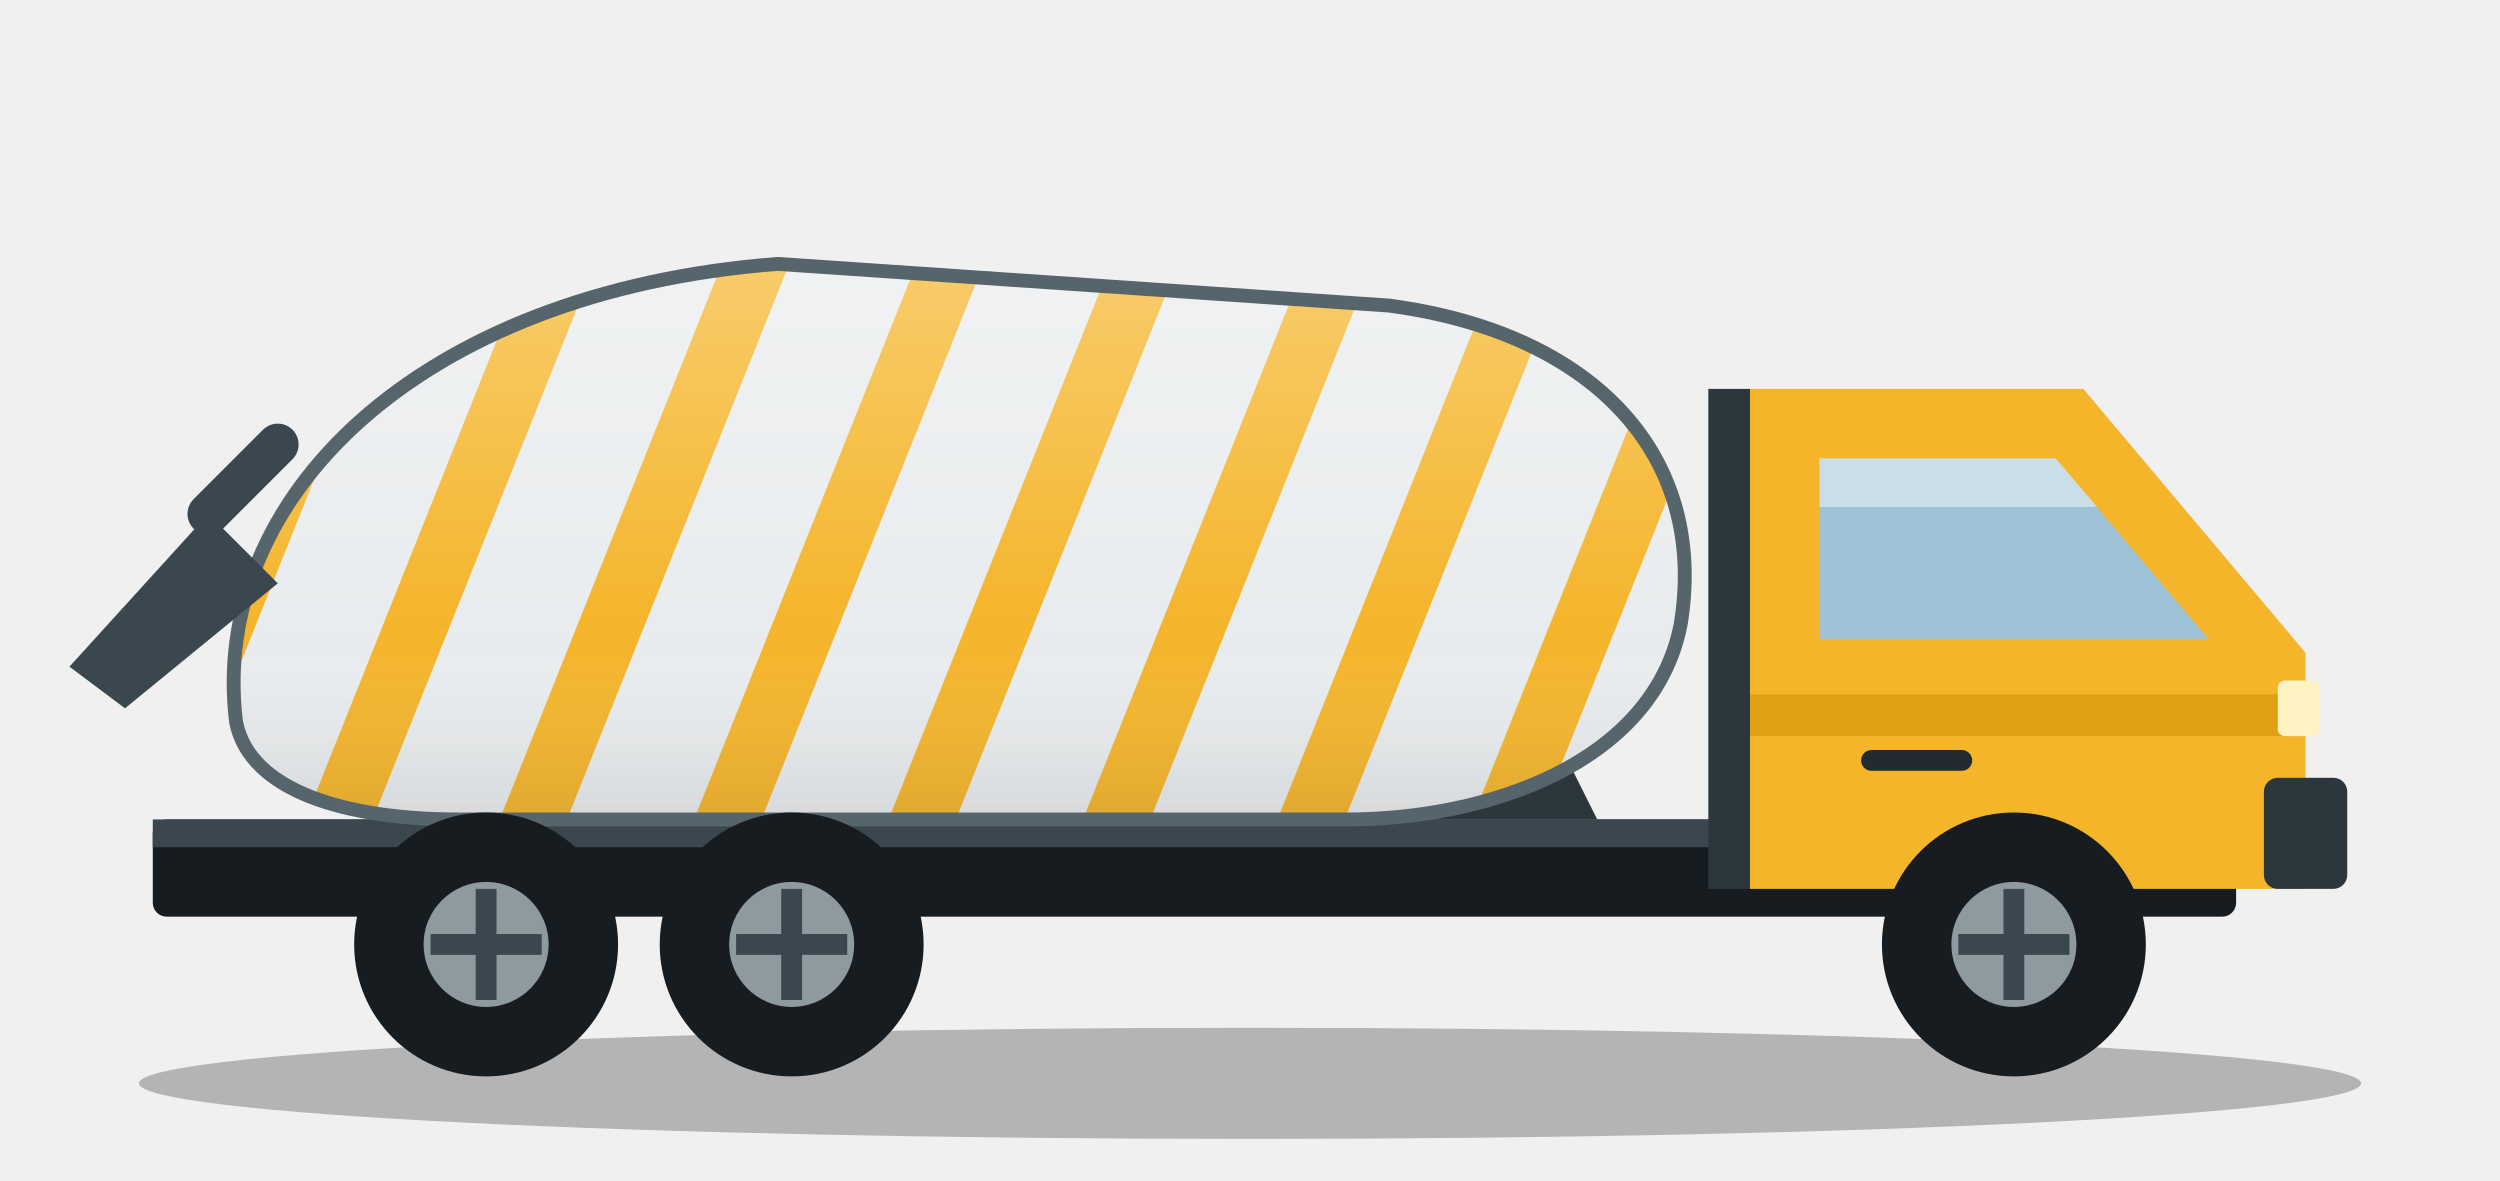
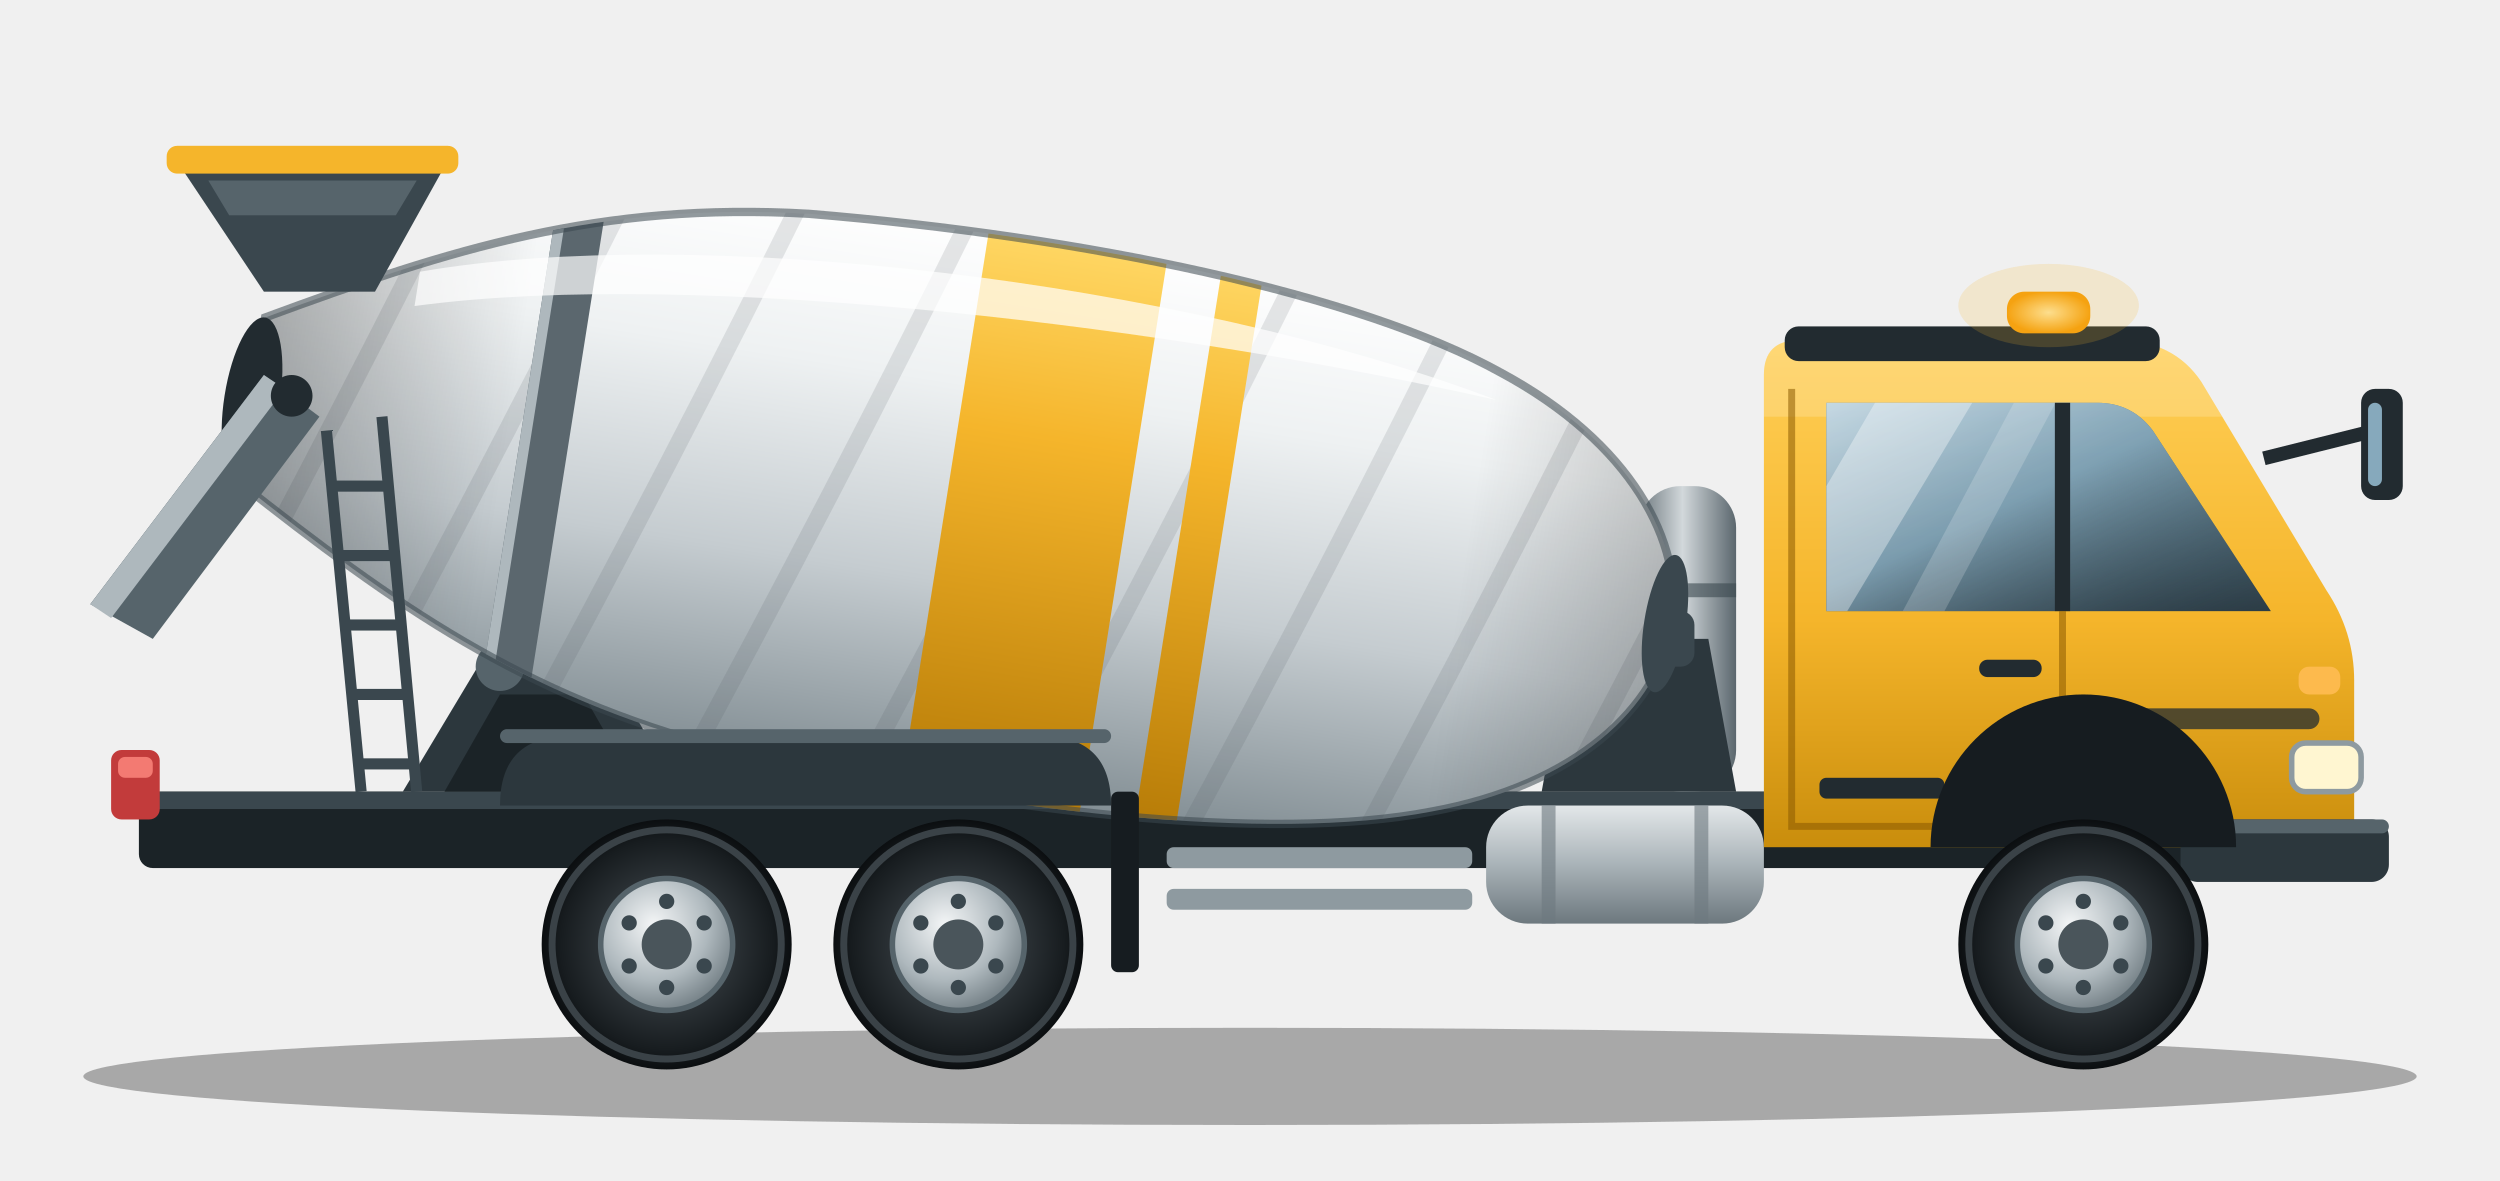
<svg xmlns="http://www.w3.org/2000/svg" viewBox="0 0 360 170" width="360" height="170" role="img" aria-labelledby="truckTitle">
  <defs>
+     <path id="drumShape" d="M-105 -12 C -80 -26, -60 -36, -30 -39 C 10 -42, 50 -40, 72 -32 C 92 -25, 102 -12, 102 0 C 102 12, 92 25, 72 32 C 50 40, 10 42, -30 39 C -60 36, -80 26, -105 12 Z" />
    <clipPath id="drumClip">
-       <path d="M34 104 C 30 72, 60 42, 112 38 L 200 44 C 230 48, 246 66, 242 90 C 238 110, 214 118, 194 118 L 66 118 C 50 118, 36 114, 34 104 Z" />
+       <use href="#drumShape" />
    </clipPath>
-     <linearGradient id="drumShade" x1="0" y1="0" x2="0" y2="1">
-       <stop offset="0" stop-color="#FFFFFF" stop-opacity="0.35" />
-       <stop offset="0.6" stop-color="#FFFFFF" stop-opacity="0" />
-       <stop offset="1" stop-color="#000000" stop-opacity="0.18" />
+     <linearGradient id="drumBody" x1="0" y1="-42" x2="0" y2="42" gradientUnits="userSpaceOnUse">
+       <stop offset="0" stop-color="#FFFFFF" />
+       <stop offset="0.28" stop-color="#EEF1F2" />
+       <stop offset="0.62" stop-color="#C5CCD0" />
+       <stop offset="1" stop-color="#7E8A90" />
    </linearGradient>
+     <linearGradient id="drumBand" x1="0" y1="-42" x2="0" y2="42" gradientUnits="userSpaceOnUse">
+       <stop offset="0" stop-color="#FFD866" />
+       <stop offset="0.35" stop-color="#F5B52B" />
+       <stop offset="1" stop-color="#B57A06" />
+     </linearGradient>
+     <linearGradient id="drumEnds" x1="0" y1="0" x2="1" y2="0">
+       <stop offset="0" stop-color="#000000" stop-opacity="0.28" />
+       <stop offset="0.18" stop-color="#000000" stop-opacity="0" />
+       <stop offset="0.85" stop-color="#000000" stop-opacity="0" />
+       <stop offset="1" stop-color="#000000" stop-opacity="0.22" />
+     </linearGradient>
+     <linearGradient id="cabPaint" x1="0" y1="0" x2="0" y2="1">
+       <stop offset="0" stop-color="#FFCF57" />
+       <stop offset="0.55" stop-color="#F5B52B" />
+       <stop offset="1" stop-color="#C98D0C" />
+     </linearGradient>
+     <linearGradient id="glass" x1="0" y1="0" x2="1" y2="1">
+       <stop offset="0" stop-color="#D7E8F1" />
+       <stop offset="0.45" stop-color="#86A9BC" />
+       <stop offset="1" stop-color="#34495416" />
+     </linearGradient>
+     <linearGradient id="glassDark" x1="0" y1="0" x2="0" y2="1">
+       <stop offset="0" stop-color="#5E7F90" />
+       <stop offset="1" stop-color="#2B3B44" />
+     </linearGradient>
+     <linearGradient id="steel" x1="0" y1="0" x2="0" y2="1">
+       <stop offset="0" stop-color="#E3E7E9" />
+       <stop offset="0.5" stop-color="#A9B3B8" />
+       <stop offset="1" stop-color="#6D787E" />
+     </linearGradient>
+     <linearGradient id="tankGrad" x1="0" y1="0" x2="1" y2="0">
+       <stop offset="0" stop-color="#6D787E" />
+       <stop offset="0.45" stop-color="#D2D8DB" />
+       <stop offset="1" stop-color="#5B676E" />
+     </linearGradient>
+     <radialGradient id="tire" cx="0.5" cy="0.5" r="0.5">
+       <stop offset="0.55" stop-color="#2A3034" />
+       <stop offset="0.85" stop-color="#171C1F" />
+       <stop offset="1" stop-color="#0B0E10" />
+     </radialGradient>
+     <radialGradient id="rim" cx="0.4" cy="0.35" r="0.7">
+       <stop offset="0" stop-color="#F4F6F7" />
+       <stop offset="0.6" stop-color="#AEB8BD" />
+       <stop offset="1" stop-color="#6F7B81" />
+     </radialGradient>
+     <radialGradient id="beacon" cx="0.5" cy="0.5" r="0.5">
+       <stop offset="0" stop-color="#FFE7A3" />
+       <stop offset="1" stop-color="#F59E0B" />
+     </radialGradient>
+     <g id="wheel">
+       <circle r="18" fill="url(#tire)" />
+       <circle r="16.5" fill="none" stroke="#3A4247" stroke-width="1" />
+       <g class="wheel">
+         <circle r="9.5" fill="url(#rim)" />
+         <circle r="9.5" fill="none" stroke="#56646B" stroke-width="0.8" />
+         <circle r="3.6" fill="#4A555B" />
+         <g fill="#3A474E">
+           <circle cx="0" cy="-6.2" r="1.1" />
+           <circle cx="5.4" cy="-3.1" r="1.1" />
+           <circle cx="5.4" cy="3.1" r="1.1" />
+           <circle cx="0" cy="6.2" r="1.1" />
+           <circle cx="-5.4" cy="3.1" r="1.1" />
+           <circle cx="-5.4" cy="-3.1" r="1.1" />
+         </g>
+       </g>
+     </g>
    <style>
-       .spiral { animation: spiral 1.1s linear infinite; }
+       .fins { animation: fins 1.4s linear infinite; }
      .wheel { transform-box: fill-box; transform-origin: center; animation: roll 1.6s linear 1 both; }
-       @keyframes spiral { to { transform: translateX(28px); } }
+       @keyframes fins { to { transform: translateX(24px); } }
      @keyframes roll { from { transform: rotate(-540deg); } }
-       @media (prefers-reduced-motion: reduce) { .spiral, .wheel { animation: none; } }
+       @media (prefers-reduced-motion: reduce) { .fins, .wheel { animation: none; } }
    </style>
  </defs>
-   <ellipse cx="180" cy="156" rx="160" ry="8" fill="#000000" opacity="0.25" />
-   <rect x="22" y="118" width="300" height="14" rx="2" fill="#161C20" />
-   <rect x="22" y="118" width="300" height="4" fill="#3A474E" />
-   <path d="M60 118 L 78 92 L 92 118 Z" fill="#2C373D" />
-   <path d="M196 118 L 212 82 L 230 118 Z" fill="#2C373D" />
-   <path d="M34 104 C 30 72, 60 42, 112 38 L 200 44 C 230 48, 246 66, 242 90 C 238 110, 214 118, 194 118 L 66 118 C 50 118, 36 114, 34 104 Z" fill="#E9ECEE" />
-   <g clip-path="url(#drumClip)">
-     <g class="spiral">
-       <g stroke="#F5B52B" stroke-width="9">
-         <path d="M-40 130 L 0 30" />
-         <path d="M-12 130 L 28 30" />
-         <path d="M16 130 L 56 30" />
-         <path d="M44 130 L 84 30" />
-         <path d="M72 130 L 112 30" />
-         <path d="M100 130 L 140 30" />
-         <path d="M128 130 L 168 30" />
-         <path d="M156 130 L 196 30" />
-         <path d="M184 130 L 224 30" />
-         <path d="M212 130 L 252 30" />
-         <path d="M240 130 L 280 30" />
+   <ellipse cx="180" cy="155" rx="168" ry="7" fill="#000000" opacity="0.3" />
+   <rect x="20" y="114" width="316" height="11" rx="2" fill="#1B2327" />
+   <rect x="20" y="114" width="316" height="2.5" fill="#3A474E" />
+   <rect x="16" y="108" width="7" height="10" rx="1.5" fill="#C23B3B" />
+   <rect x="17" y="109" width="5" height="3" rx="1" fill="#FF8A80" opacity="0.8" />
+   <rect x="236" y="70" width="14" height="44" rx="6" fill="url(#tankGrad)" />
+   <rect x="236" y="84" width="14" height="2" fill="#3A474E" opacity="0.6" />
+   <path d="M58 114 L 70 94 L 86 94 L 98 114 Z" fill="#2C373D" />
+   <path d="M64 114 L 72 100 L 84 100 L 92 114 Z" fill="#1B2327" />
+   <circle cx="72" cy="96" r="3.5" fill="#56646B" />
+   <circle cx="84" cy="97" r="3.5" fill="#56646B" />
+   <path d="M222 114 L 226 92 L 246 92 L 250 114 Z" fill="#2C373D" />
+   <rect x="228" y="88" width="16" height="8" rx="2" fill="#3A474E" />
+   <g transform="translate(140 74) rotate(9)">
+     <use href="#drumShape" fill="url(#drumBody)" />
+     <g clip-path="url(#drumClip)">
+       <g class="fins" stroke="#4A555B" stroke-width="2.5" stroke-opacity="0.14" fill="none">
+         <path d="M-150 -45 q -14 45 -30 90" />
+         <path d="M-126 -45 q -14 45 -30 90" />
+         <path d="M-102 -45 q -14 45 -30 90" />
+         <path d="M-78 -45 q -14 45 -30 90" />
+         <path d="M-54 -45 q -14 45 -30 90" />
+         <path d="M-30 -45 q -14 45 -30 90" />
+         <path d="M-6 -45 q -14 45 -30 90" />
+         <path d="M18 -45 q -14 45 -30 90" />
+         <path d="M42 -45 q -14 45 -30 90" />
+         <path d="M66 -45 q -14 45 -30 90" />
+         <path d="M90 -45 q -14 45 -30 90" />
+         <path d="M114 -45 q -14 45 -30 90" />
+         <path d="M138 -45 q -14 45 -30 90" />
      </g>
+       <rect x="-4" y="-50" width="26" height="100" fill="url(#drumBand)" />
+       <rect x="30" y="-50" width="6" height="100" fill="url(#drumBand)" />
+       <rect x="-66" y="-50" width="7" height="100" fill="#5B676E" />
+       <rect x="-66" y="-50" width="1.5" height="100" fill="#AEB8BD" />
+       <rect x="-106" y="-50" width="209" height="100" fill="url(#drumEnds)" />
+       <path d="M-84 -22 C -46 -35, 24 -38, 72 -28 C 26 -31, -44 -29, -84 -17 Z" fill="#FFFFFF" opacity="0.7" />
    </g>
-     <rect x="20" y="30" width="240" height="100" fill="url(#drumShade)" />
+     <use href="#drumShape" fill="none" stroke="#3A474E" stroke-width="1.2" stroke-opacity="0.55" />
+     <ellipse cx="-105" cy="0" rx="4" ry="12" fill="#222B30" />
+     <ellipse cx="101" cy="0" rx="3" ry="10" fill="#3A474E" />
  </g>
-   <path d="M34 104 C 30 72, 60 42, 112 38 L 200 44 C 230 48, 246 66, 242 90 C 238 110, 214 118, 194 118 L 66 118 C 50 118, 36 114, 34 104 Z" fill="none" stroke="#56646B" stroke-width="2" />
-   <path d="M30 74 L 10 96 L 18 102 L 40 84 Z" fill="#3A474E" />
-   <path d="M40 64 L 30 74" stroke="#3A474E" stroke-width="6" stroke-linecap="round" />
-   <path d="M252 56 H 300 L 332 94 V 128 H 252 Z" fill="#F5B52B" />
-   <path d="M262 66 H 296 L 318 92 H 262 Z" fill="#9FC3D6" />
-   <path d="M262 66 H 296 L 302 73 H 262 Z" fill="#FFFFFF" opacity="0.45" />
-   <rect x="252" y="100" width="80" height="6" fill="#DFA015" />
-   <rect x="268" y="108" width="16" height="3" rx="1.5" fill="#222B30" />
-   <rect x="326" y="112" width="12" height="16" rx="2" fill="#2C373D" />
-   <rect x="328" y="98" width="6" height="8" rx="1" fill="#FFF3C4" />
-   <rect x="246" y="56" width="6" height="72" fill="#2C373D" />
-   <g>
-     <circle cx="70" cy="136" r="19" fill="#161C20" />
-     <g class="wheel">
-       <circle cx="70" cy="136" r="9" fill="#8E9AA0" />
-       <path d="M70 128v16M62 136h16" stroke="#3A474E" stroke-width="3" />
-     </g>
+   <path d="M26 24 L 64 24 L 54 42 L 38 42 Z" fill="#3A474E" />
+   <rect x="24" y="21" width="42" height="4" rx="1.5" fill="#F5B52B" />
+   <path d="M30 26 L 60 26 L 57 31 L 33 31 Z" fill="#56646B" />
+   <path d="M38 54 L 46 60 L 22 92 L 13 87 Z" fill="#56646B" />
+   <path d="M38 54 L 41 56 L 16 89 L 13 87 Z" fill="#AEB8BD" />
+   <circle cx="42" cy="57" r="3" fill="#222B30" />
+   <g stroke="#3A474E" stroke-width="1.6">
+     <path d="M47 62 L 52 114" />
+     <path d="M55 60 L 60 114" />
+     <path d="M48 70 H 56" />
+     <path d="M49 80 H 57" />
+     <path d="M50 90 H 58" />
+     <path d="M51 100 H 59" />
+     <path d="M52 110 H 60" />
  </g>
-   <g>
-     <circle cx="114" cy="136" r="19" fill="#161C20" />
-     <g class="wheel">
-       <circle cx="114" cy="136" r="9" fill="#8E9AA0" />
-       <path d="M114 128v16M106 136h16" stroke="#3A474E" stroke-width="3" />
-     </g>
-   </g>
-   <g>
-     <circle cx="290" cy="136" r="19" fill="#161C20" />
-     <g class="wheel">
-       <circle cx="290" cy="136" r="9" fill="#8E9AA0" />
-       <path d="M290 128v16M282 136h16" stroke="#3A474E" stroke-width="3" />
-     </g>
-   </g>
+   <path d="M72 116 Q 72 106 82 106 L 150 106 Q 160 106 160 116 Z" fill="#2C373D" />
+   <rect x="72" y="105" width="88" height="2" rx="1" fill="#56646B" />
+   <rect x="160" y="114" width="4" height="26" rx="1" fill="#161C20" />
+   <rect x="168" y="122" width="44" height="3" rx="1" fill="#8E9AA0" />
+   <rect x="168" y="128" width="44" height="3" rx="1" fill="#8E9AA0" />
+   <rect x="214" y="116" width="40" height="17" rx="6" fill="url(#steel)" />
+   <rect x="222" y="116" width="2" height="17" fill="#6D787E" opacity="0.6" />
+   <rect x="244" y="116" width="2" height="17" fill="#6D787E" opacity="0.6" />
+   <path d="M254 54 Q 254 49 259 49 L 305 49 Q 313 49 317 55 L 335 85 Q 339 91 339 98 L 339 122 L 254 122 Z" fill="url(#cabPaint)" />
+   <path d="M254 54 Q 254 49 259 49 L 305 49 Q 313 49 317 55 L 320 60 L 254 60 Z" fill="#FFFFFF" opacity="0.18" />
+   <rect x="257" y="47" width="54" height="5" rx="2" fill="#222B30" />
+   <path d="M263 58 L 302 58 Q 307 58 310 62 L 327 88 L 263 88 Z" fill="url(#glassDark)" />
+   <path d="M263 58 L 302 58 Q 307 58 310 62 L 327 88 L 263 88 Z" fill="url(#glass)" opacity="0.85" />
+   <path d="M270 58 L 284 58 L 266 88 L 263 88 L 263 70 Z" fill="#FFFFFF" opacity="0.35" />
+   <path d="M290 58 L 296 58 L 280 88 L 274 88 Z" fill="#FFFFFF" opacity="0.18" />
+   <path d="M297 58 L 297 88" stroke="#222B30" stroke-width="2.2" />
+   <path d="M258 56 L 258 119 L 297 119 L 297 88" fill="none" stroke="#8A5A00" stroke-width="1" stroke-opacity="0.55" />
+   <rect x="285" y="95" width="9" height="2.5" rx="1.2" fill="#222B30" />
+   <rect x="300" y="102" width="34" height="3" rx="1.5" fill="#222B30" opacity="0.75" />
+   <path d="M326 66 L 342 62" stroke="#222B30" stroke-width="2" />
+   <rect x="340" y="56" width="6" height="16" rx="2" fill="#222B30" />
+   <rect x="341" y="58" width="2" height="12" rx="1" fill="#86A9BC" />
+   <rect x="289" y="42" width="12" height="6" rx="2.5" fill="url(#beacon)" />
+   <ellipse cx="295" cy="44" rx="13" ry="6" fill="#F5B52B" opacity="0.18" />
+   <rect x="330" y="107" width="10" height="7" rx="2" fill="#FFF6D1" stroke="#8E9AA0" stroke-width="0.8" />
+   <rect x="331" y="96" width="6" height="4" rx="1.5" fill="#FDBA4D" />
+   <rect x="314" y="118" width="30" height="9" rx="2.5" fill="#2C373D" />
+   <rect x="314" y="118" width="30" height="2" rx="1" fill="#56646B" />
+   <rect x="262" y="112" width="18" height="3" rx="1" fill="#222B30" />
+   <path d="M278 122 A 22 22 0 0 1 322 122 Z" fill="#161C20" />
+   <use href="#wheel" x="96" y="136" />
+   <use href="#wheel" x="138" y="136" />
+   <use href="#wheel" x="300" y="136" />
</svg>
